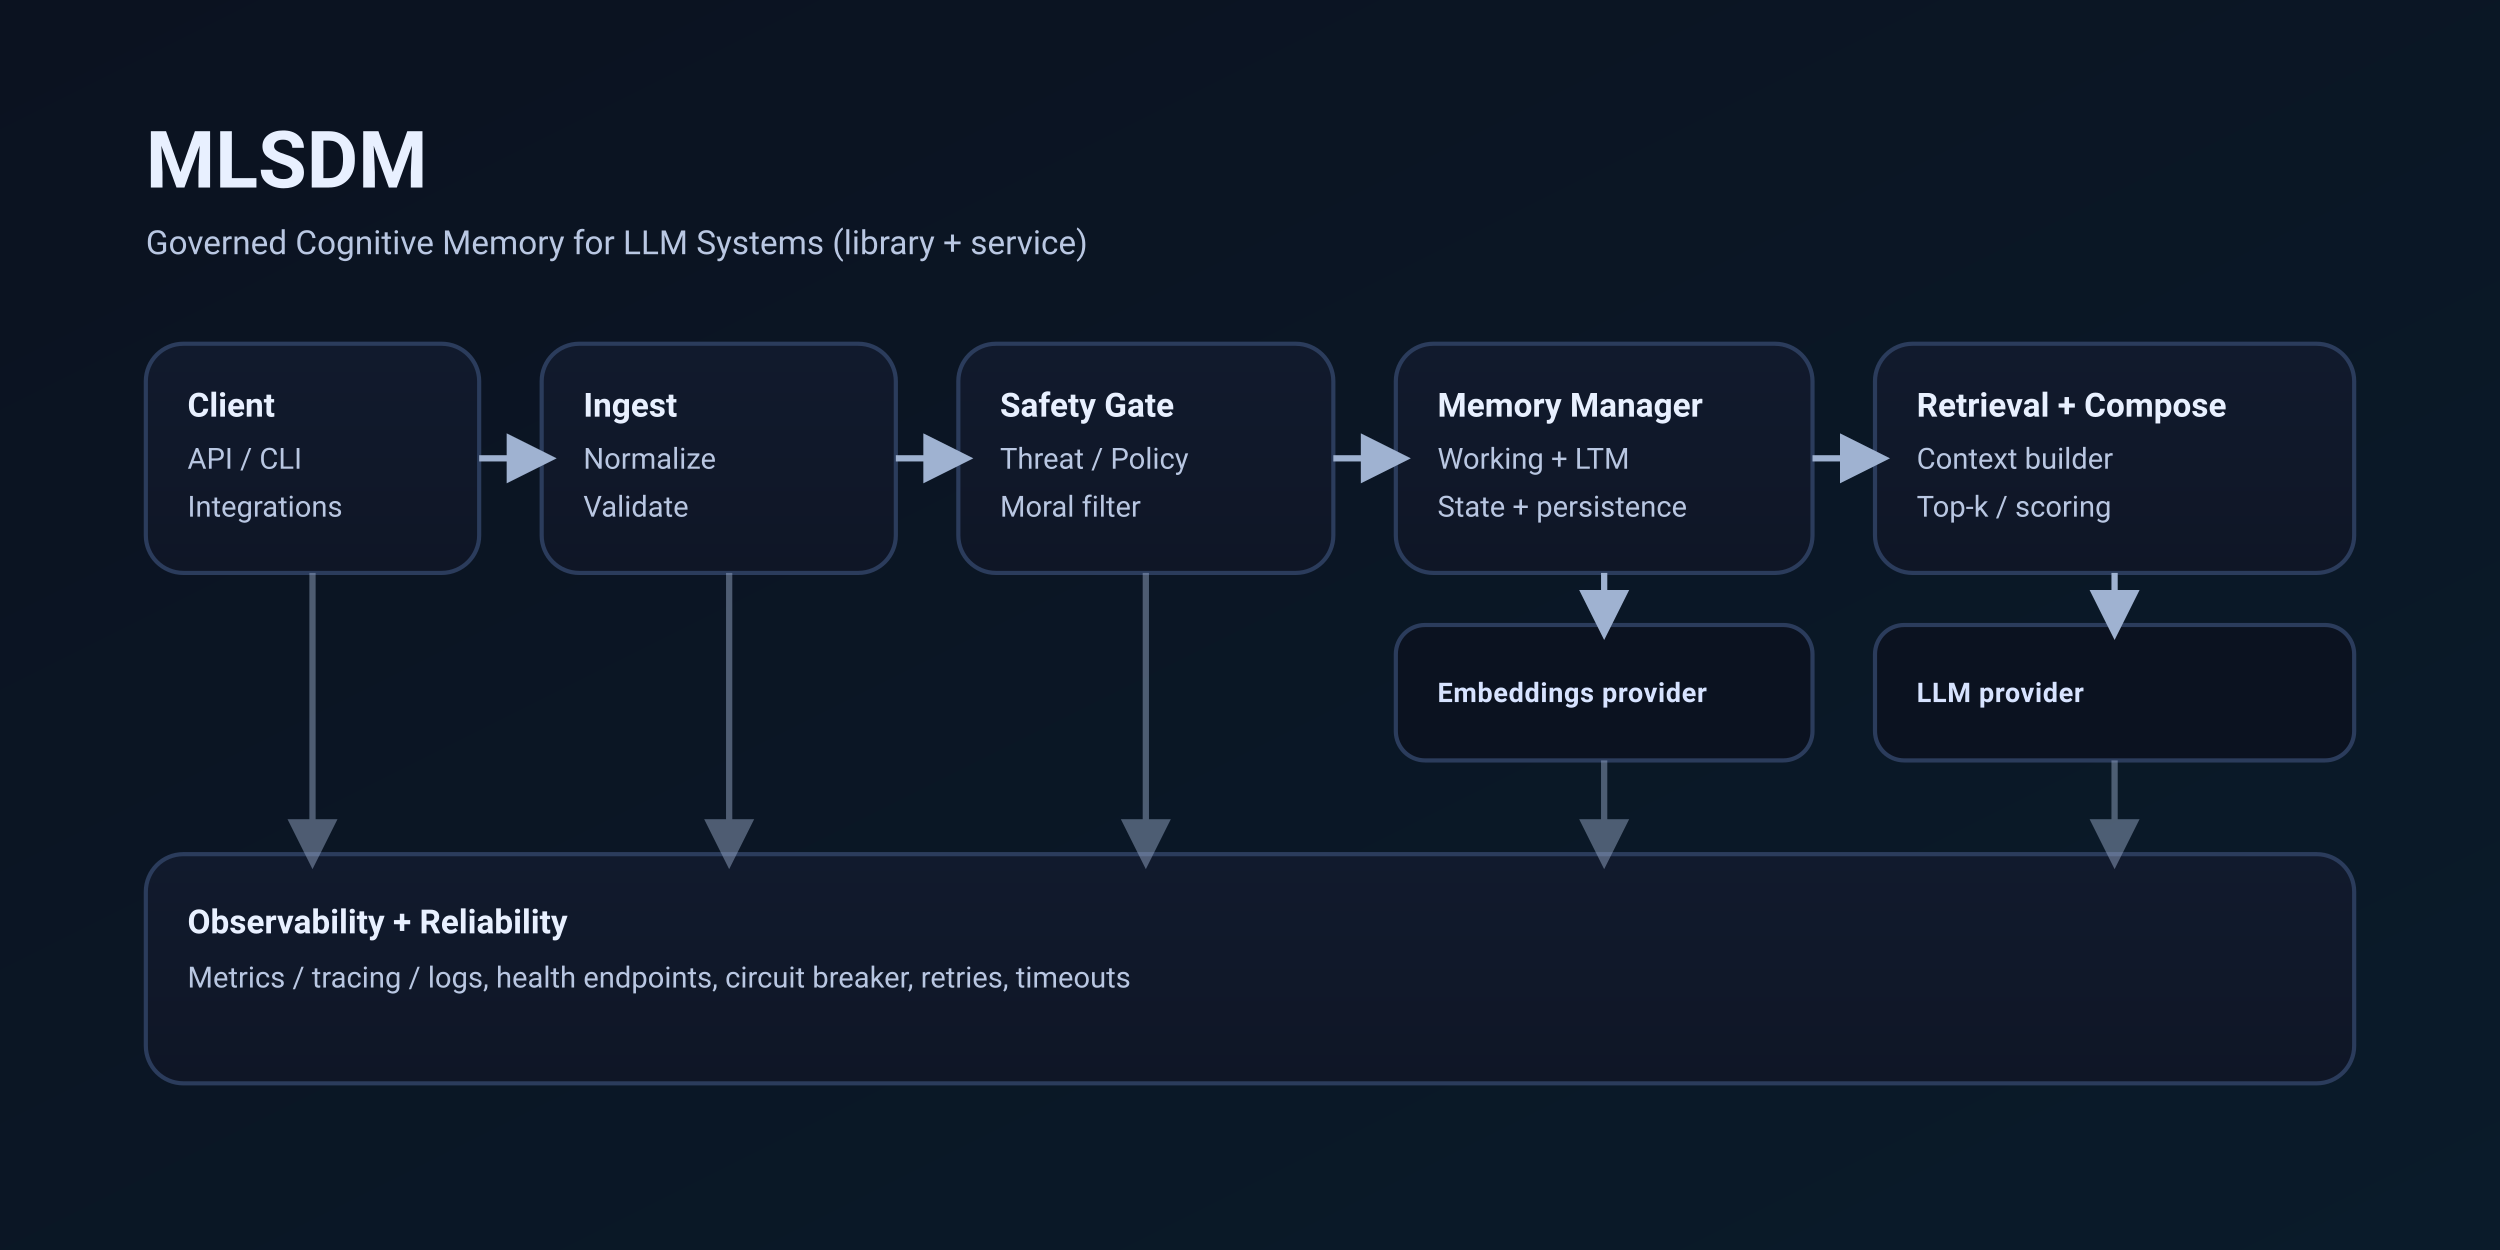
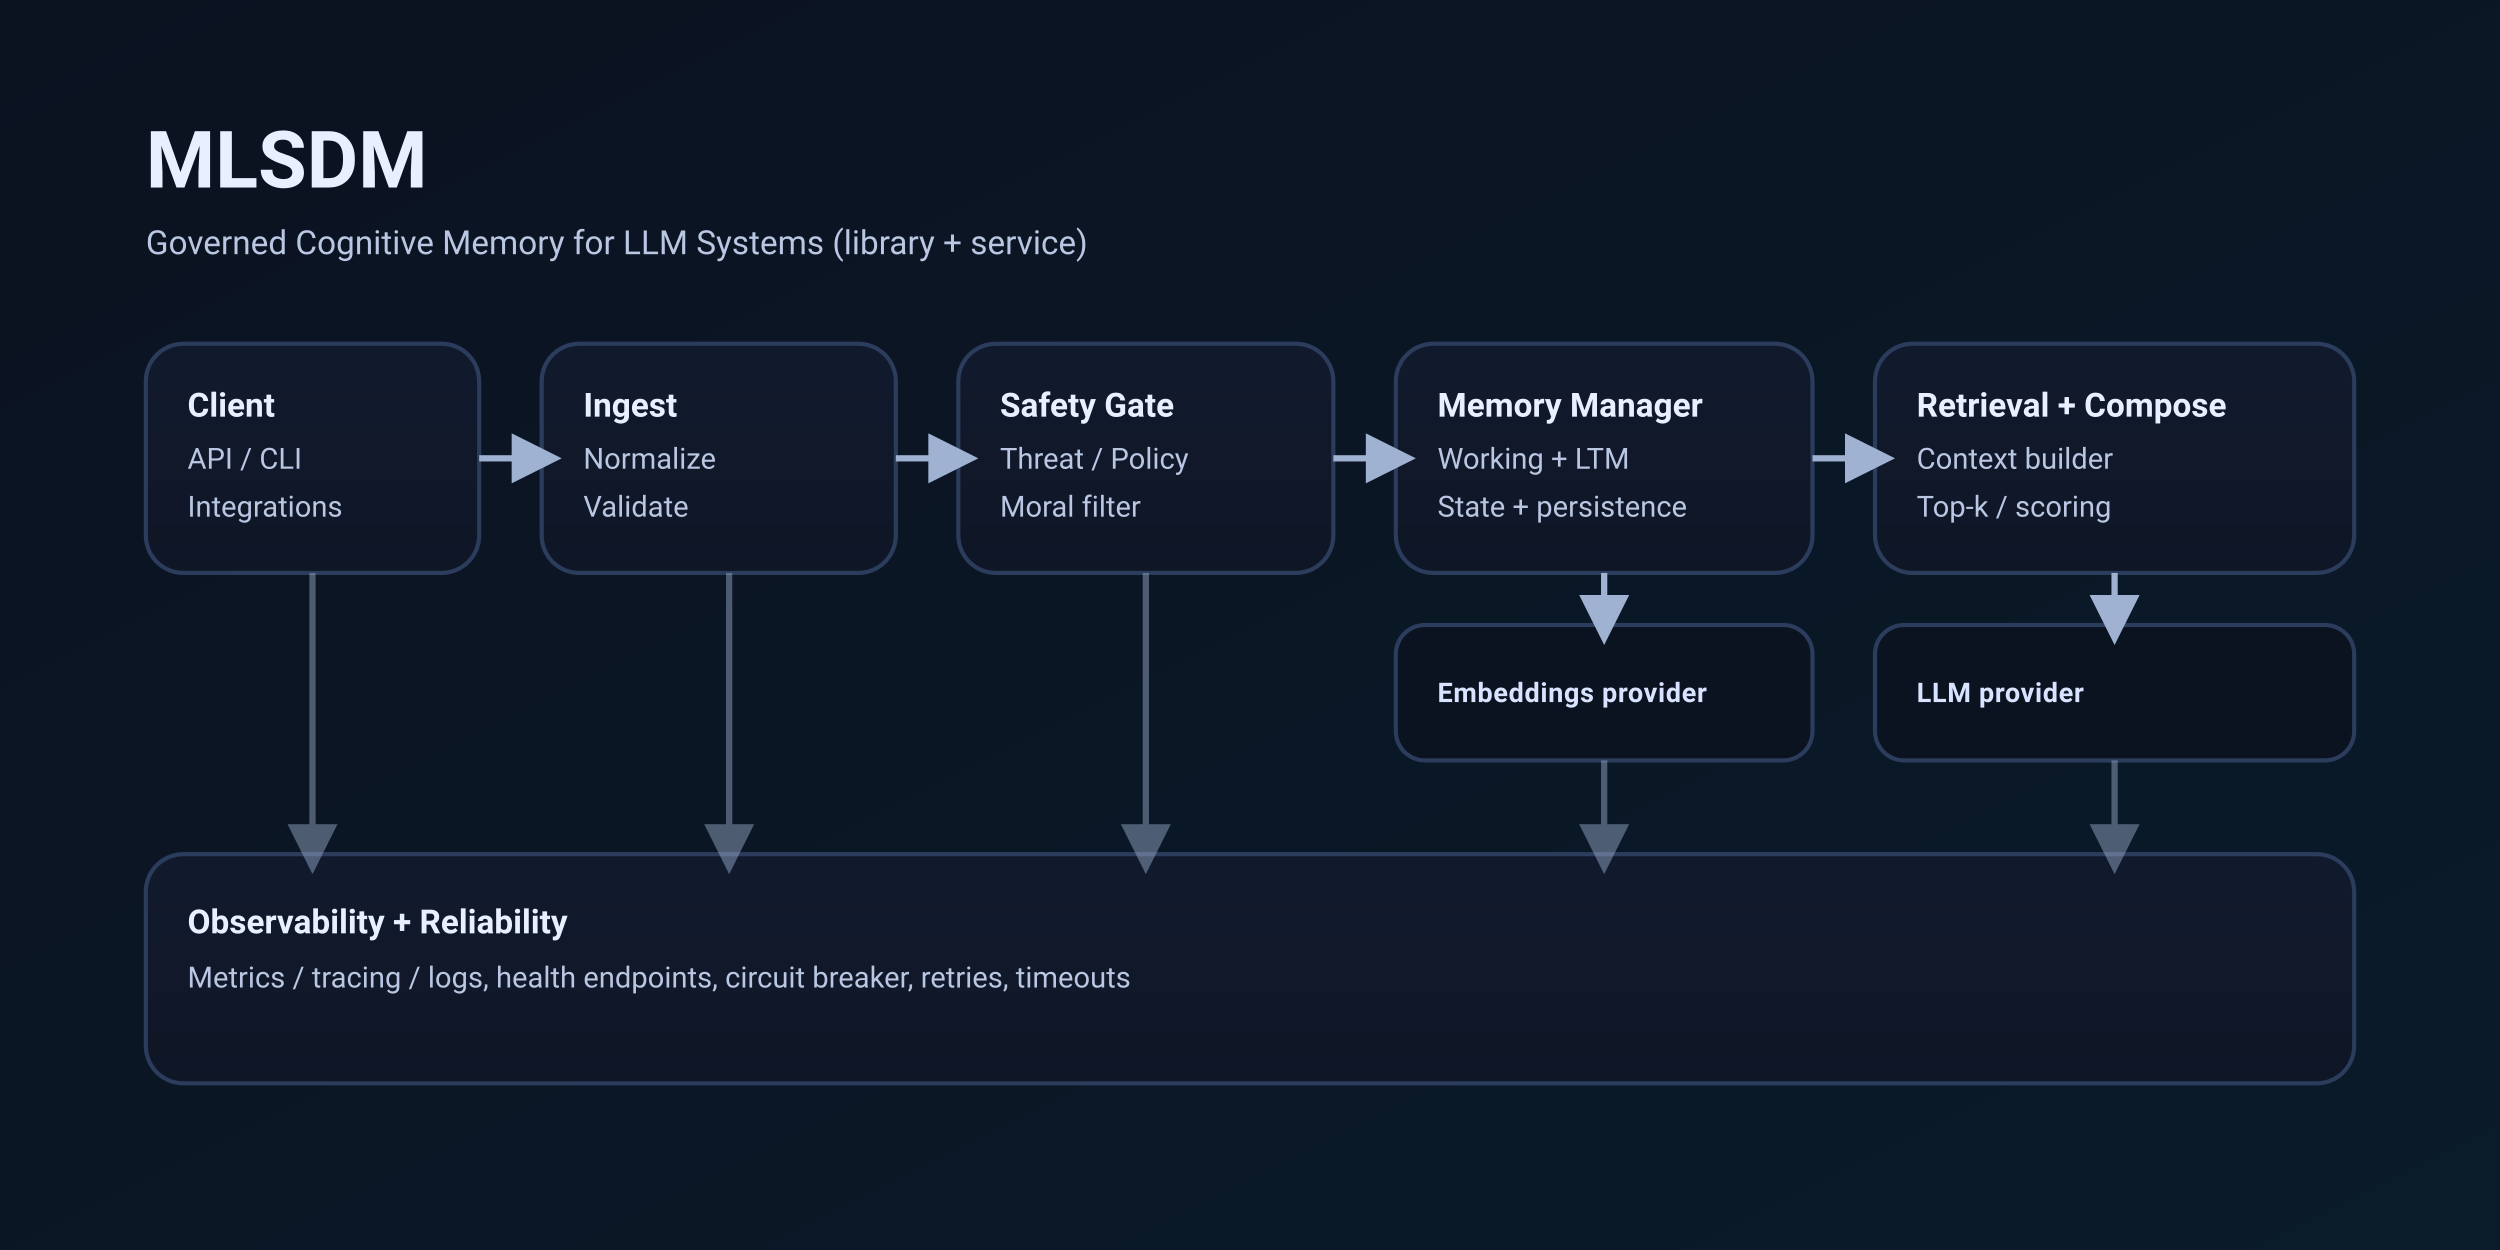
<svg xmlns="http://www.w3.org/2000/svg" viewBox="0 0 1200 600" role="img" aria-labelledby="t d">
  <defs>
    <linearGradient id="bg" x1="0%" y1="0%" x2="100%" y2="100%">
-       <stop offset="0" stop-color="#0b1220" />
-       <stop offset="1" stop-color="#0a1b2a" />
+       <stop offset="0%" stop-color="#0b1220" />
+       <stop offset="100%" stop-color="#0a1b2a" />
    </linearGradient>
    <linearGradient id="card" x1="0%" y1="0%" x2="0%" y2="100%">
-       <stop offset="0" stop-color="#111a2d" />
-       <stop offset="1" stop-color="#0f1626" />
+       <stop offset="0%" stop-color="#111a2d" />
+       <stop offset="100%" stop-color="#0f1626" />
    </linearGradient>
-     <marker id="arrow" viewBox="0 0 10 10" refX="7" refY="5" markerWidth="8" markerHeight="8" orient="auto-start-reverse">
+     <marker id="arrow" viewBox="0 0 10 10" refX="6" refY="5" markerWidth="8" markerHeight="8" orient="auto-start-reverse">
      <path d="M 0 0 L 10 5 L 0 10 z" fill="#9fb2d1" />
    </marker>
    <style>
      .h { font: 700 38px system-ui, -apple-system, Segoe UI, Roboto, Arial, sans-serif; fill: #e8f0ff; }
      .s { font: 400 16px system-ui, -apple-system, Segoe UI, Roboto, Arial, sans-serif; fill: #b9c7e2; }
      .b { fill: url(#card); stroke: #2b3c5c; stroke-width: 2; rx: 18; }
      .t { font: 700 16px system-ui, -apple-system, Segoe UI, Roboto, Arial, sans-serif; fill: #e8f0ff; }
      .p { font: 400 14px system-ui, -apple-system, Segoe UI, Roboto, Arial, sans-serif; fill: #b9c7e2; }
      .a { stroke: #9fb2d1; stroke-width: 3; fill: none; marker-end: url(#arrow); }
      .k { fill: #0b1220; stroke: #2b3c5c; stroke-width: 2; rx: 14; }
      .kt { font: 700 13px system-ui, -apple-system, Segoe UI, Roboto, Arial, sans-serif; fill: #d7e3ff; letter-spacing: 0.3px; }
    </style>
  </defs>
  <rect x="0" y="0" width="1200" height="600" fill="url(#bg)" />
  <text x="70" y="90" class="h">MLSDM</text>
  <text x="70" y="122" class="s">Governed Cognitive Memory for LLM Systems (library + service)</text>
  <rect class="b" x="70" y="165" width="160" height="110" />
  <text class="t" x="90" y="200">Client</text>
  <text class="p" x="90" y="225">API / CLI</text>
  <text class="p" x="90" y="248">Integrations</text>
  <rect class="b" x="260" y="165" width="170" height="110" />
  <text class="t" x="280" y="200">Ingest</text>
  <text class="p" x="280" y="225">Normalize</text>
  <text class="p" x="280" y="248">Validate</text>
  <rect class="b" x="460" y="165" width="180" height="110" />
  <text class="t" x="480" y="200">Safety Gate</text>
  <text class="p" x="480" y="225">Threat / Policy</text>
  <text class="p" x="480" y="248">Moral filter</text>
  <rect class="b" x="670" y="165" width="200" height="110" />
  <text class="t" x="690" y="200">Memory Manager</text>
  <text class="p" x="690" y="225">Working + LTM</text>
  <text class="p" x="690" y="248">State + persistence</text>
  <rect class="b" x="900" y="165" width="230" height="110" />
  <text class="t" x="920" y="200">Retrieval + Compose</text>
  <text class="p" x="920" y="225">Context builder</text>
  <text class="p" x="920" y="248">Top-k / scoring</text>
  <rect class="k" x="670" y="300" width="200" height="65" />
  <text class="kt" x="690" y="337">Embeddings provider</text>
  <rect class="k" x="900" y="300" width="230" height="65" />
  <text class="kt" x="920" y="337">LLM provider</text>
  <rect class="b" x="70" y="410" width="1060" height="110" />
  <text class="t" x="90" y="448">Observability + Reliability</text>
  <text class="p" x="90" y="474">Metrics / tracing / logs, health endpoints, circuit breaker, retries, timeouts</text>
  <path class="a" d="M 230 220 L 260 220" />
  <path class="a" d="M 430 220 L 460 220" />
  <path class="a" d="M 640 220 L 670 220" />
  <path class="a" d="M 870 220 L 900 220" />
  <path class="a" d="M 770 275 L 770 300" />
  <path class="a" d="M 1015 275 L 1015 300" />
  <path class="a" d="M 150 275 L 150 410" opacity="0.45" />
  <path class="a" d="M 350 275 L 350 410" opacity="0.45" />
  <path class="a" d="M 550 275 L 550 410" opacity="0.45" />
  <path class="a" d="M 770 365 L 770 410" opacity="0.45" />
  <path class="a" d="M 1015 365 L 1015 410" opacity="0.45" />
</svg>
